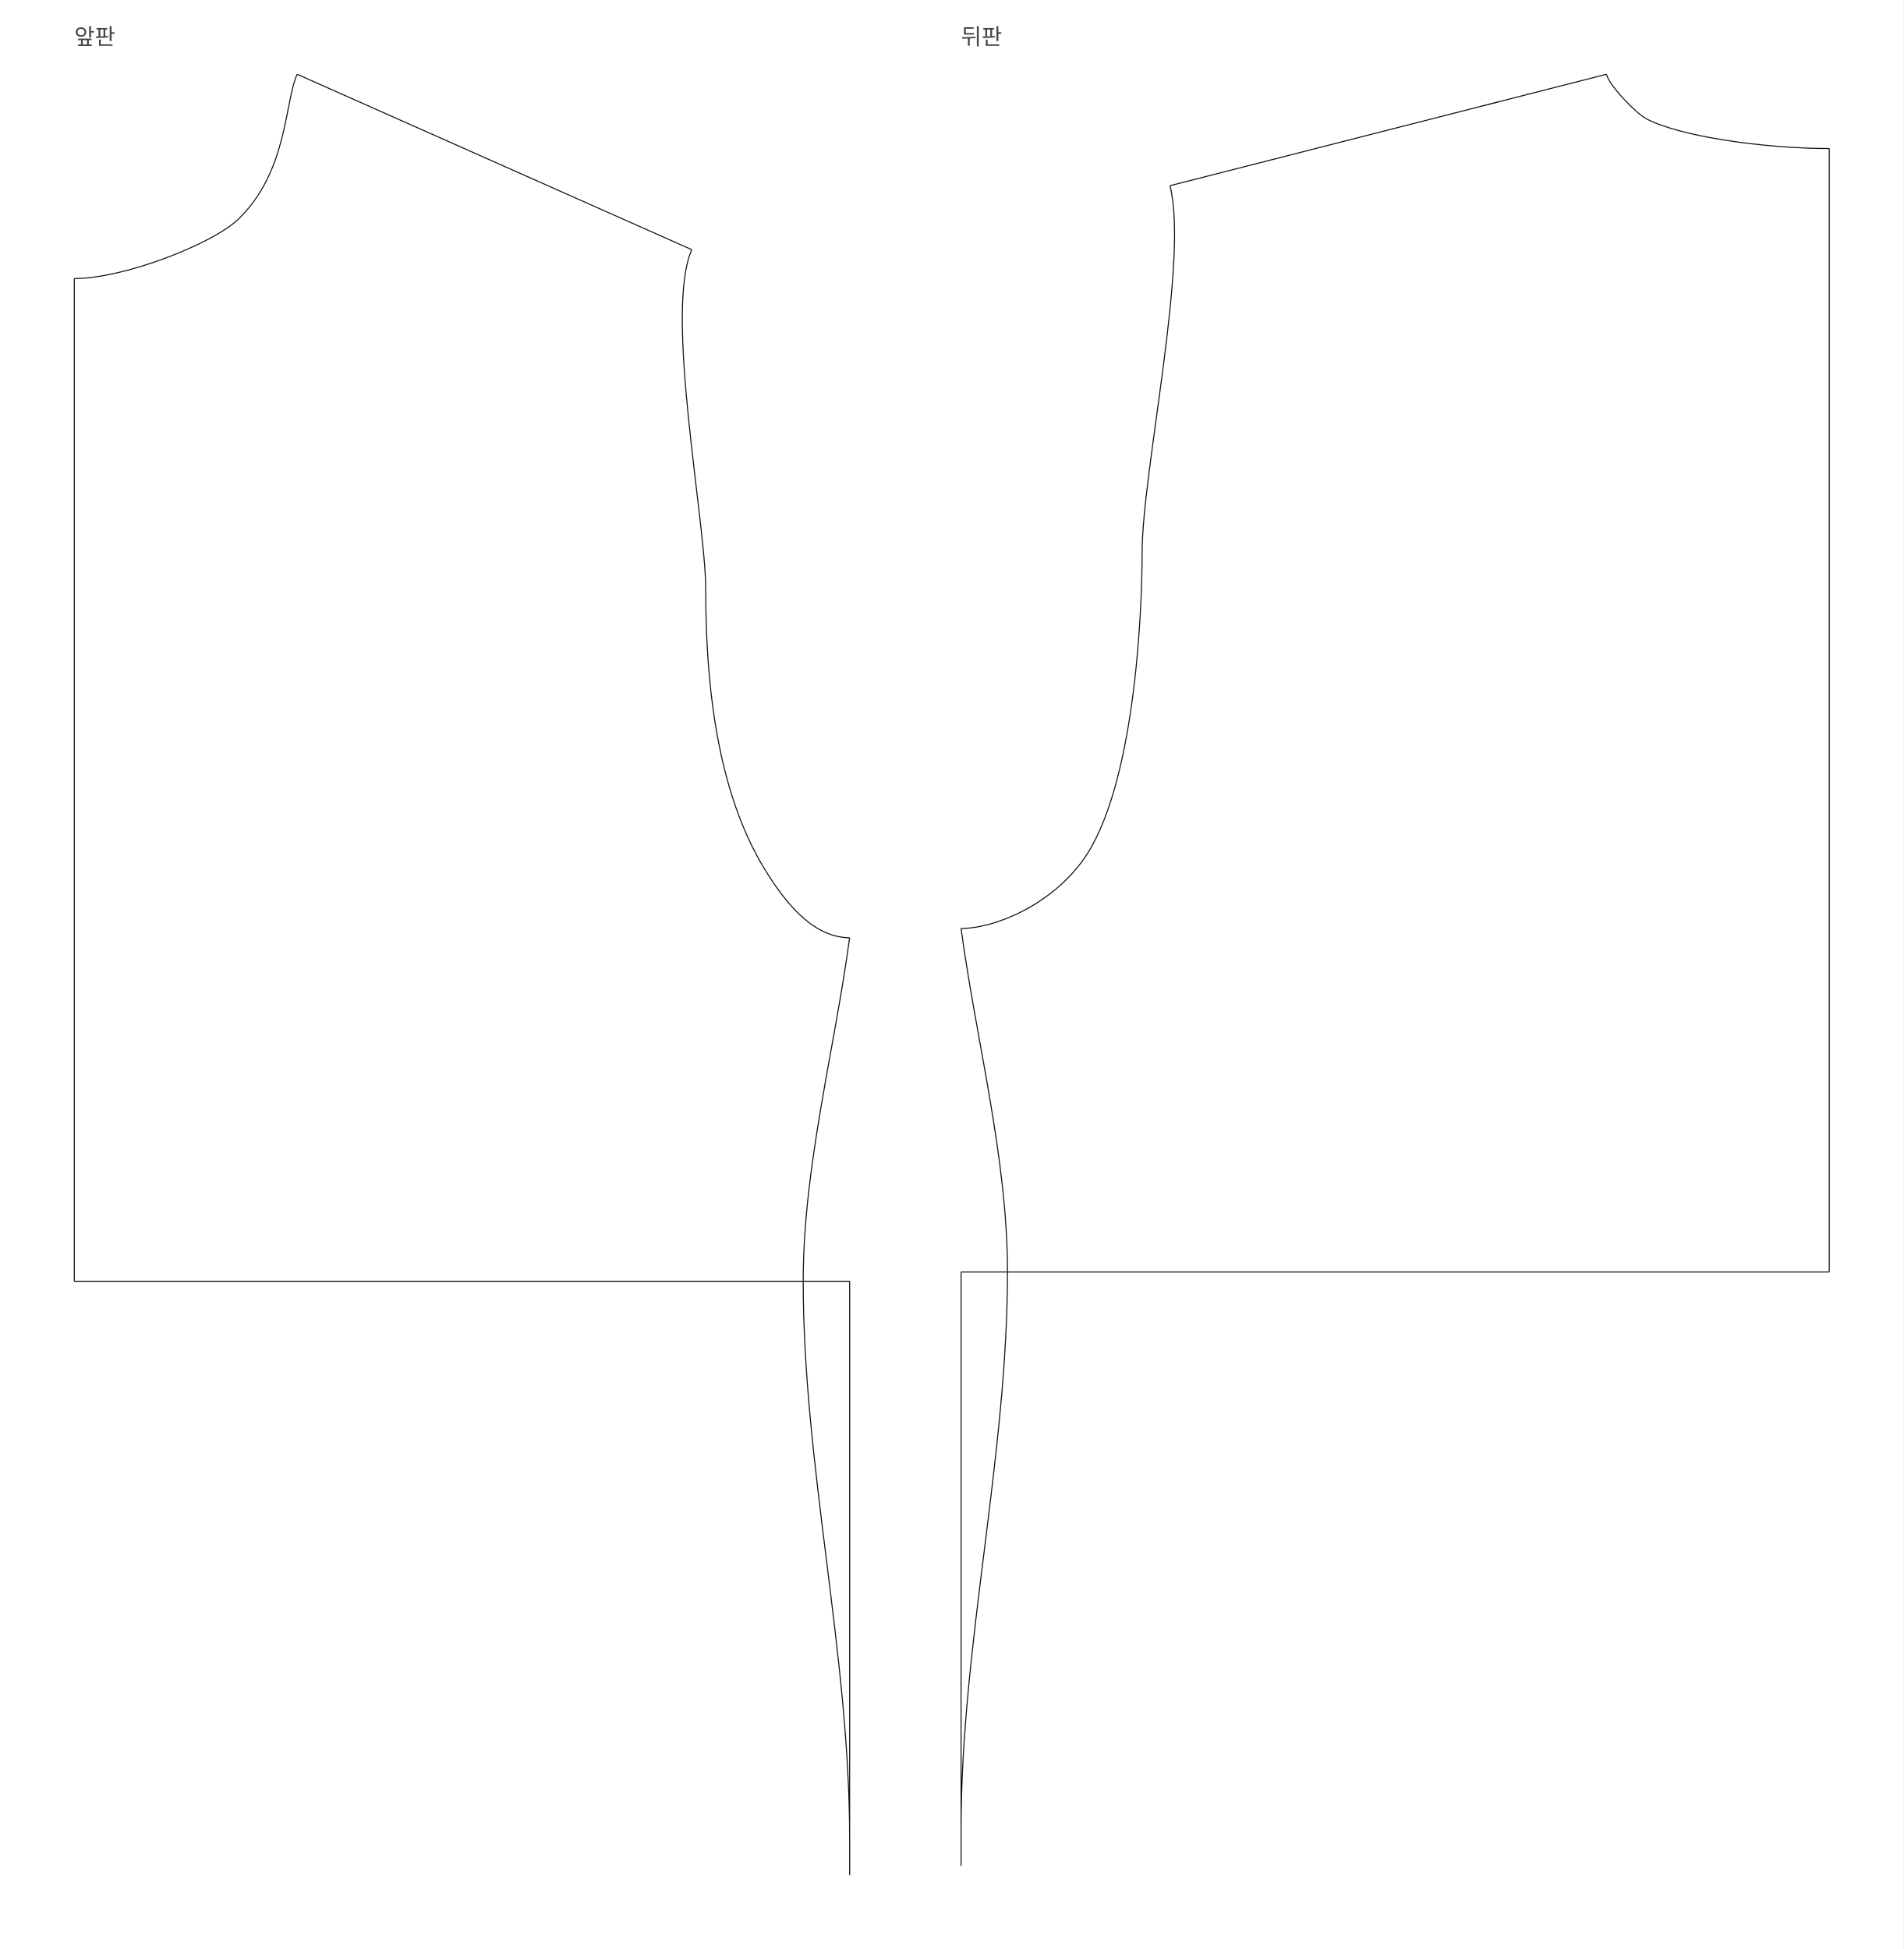
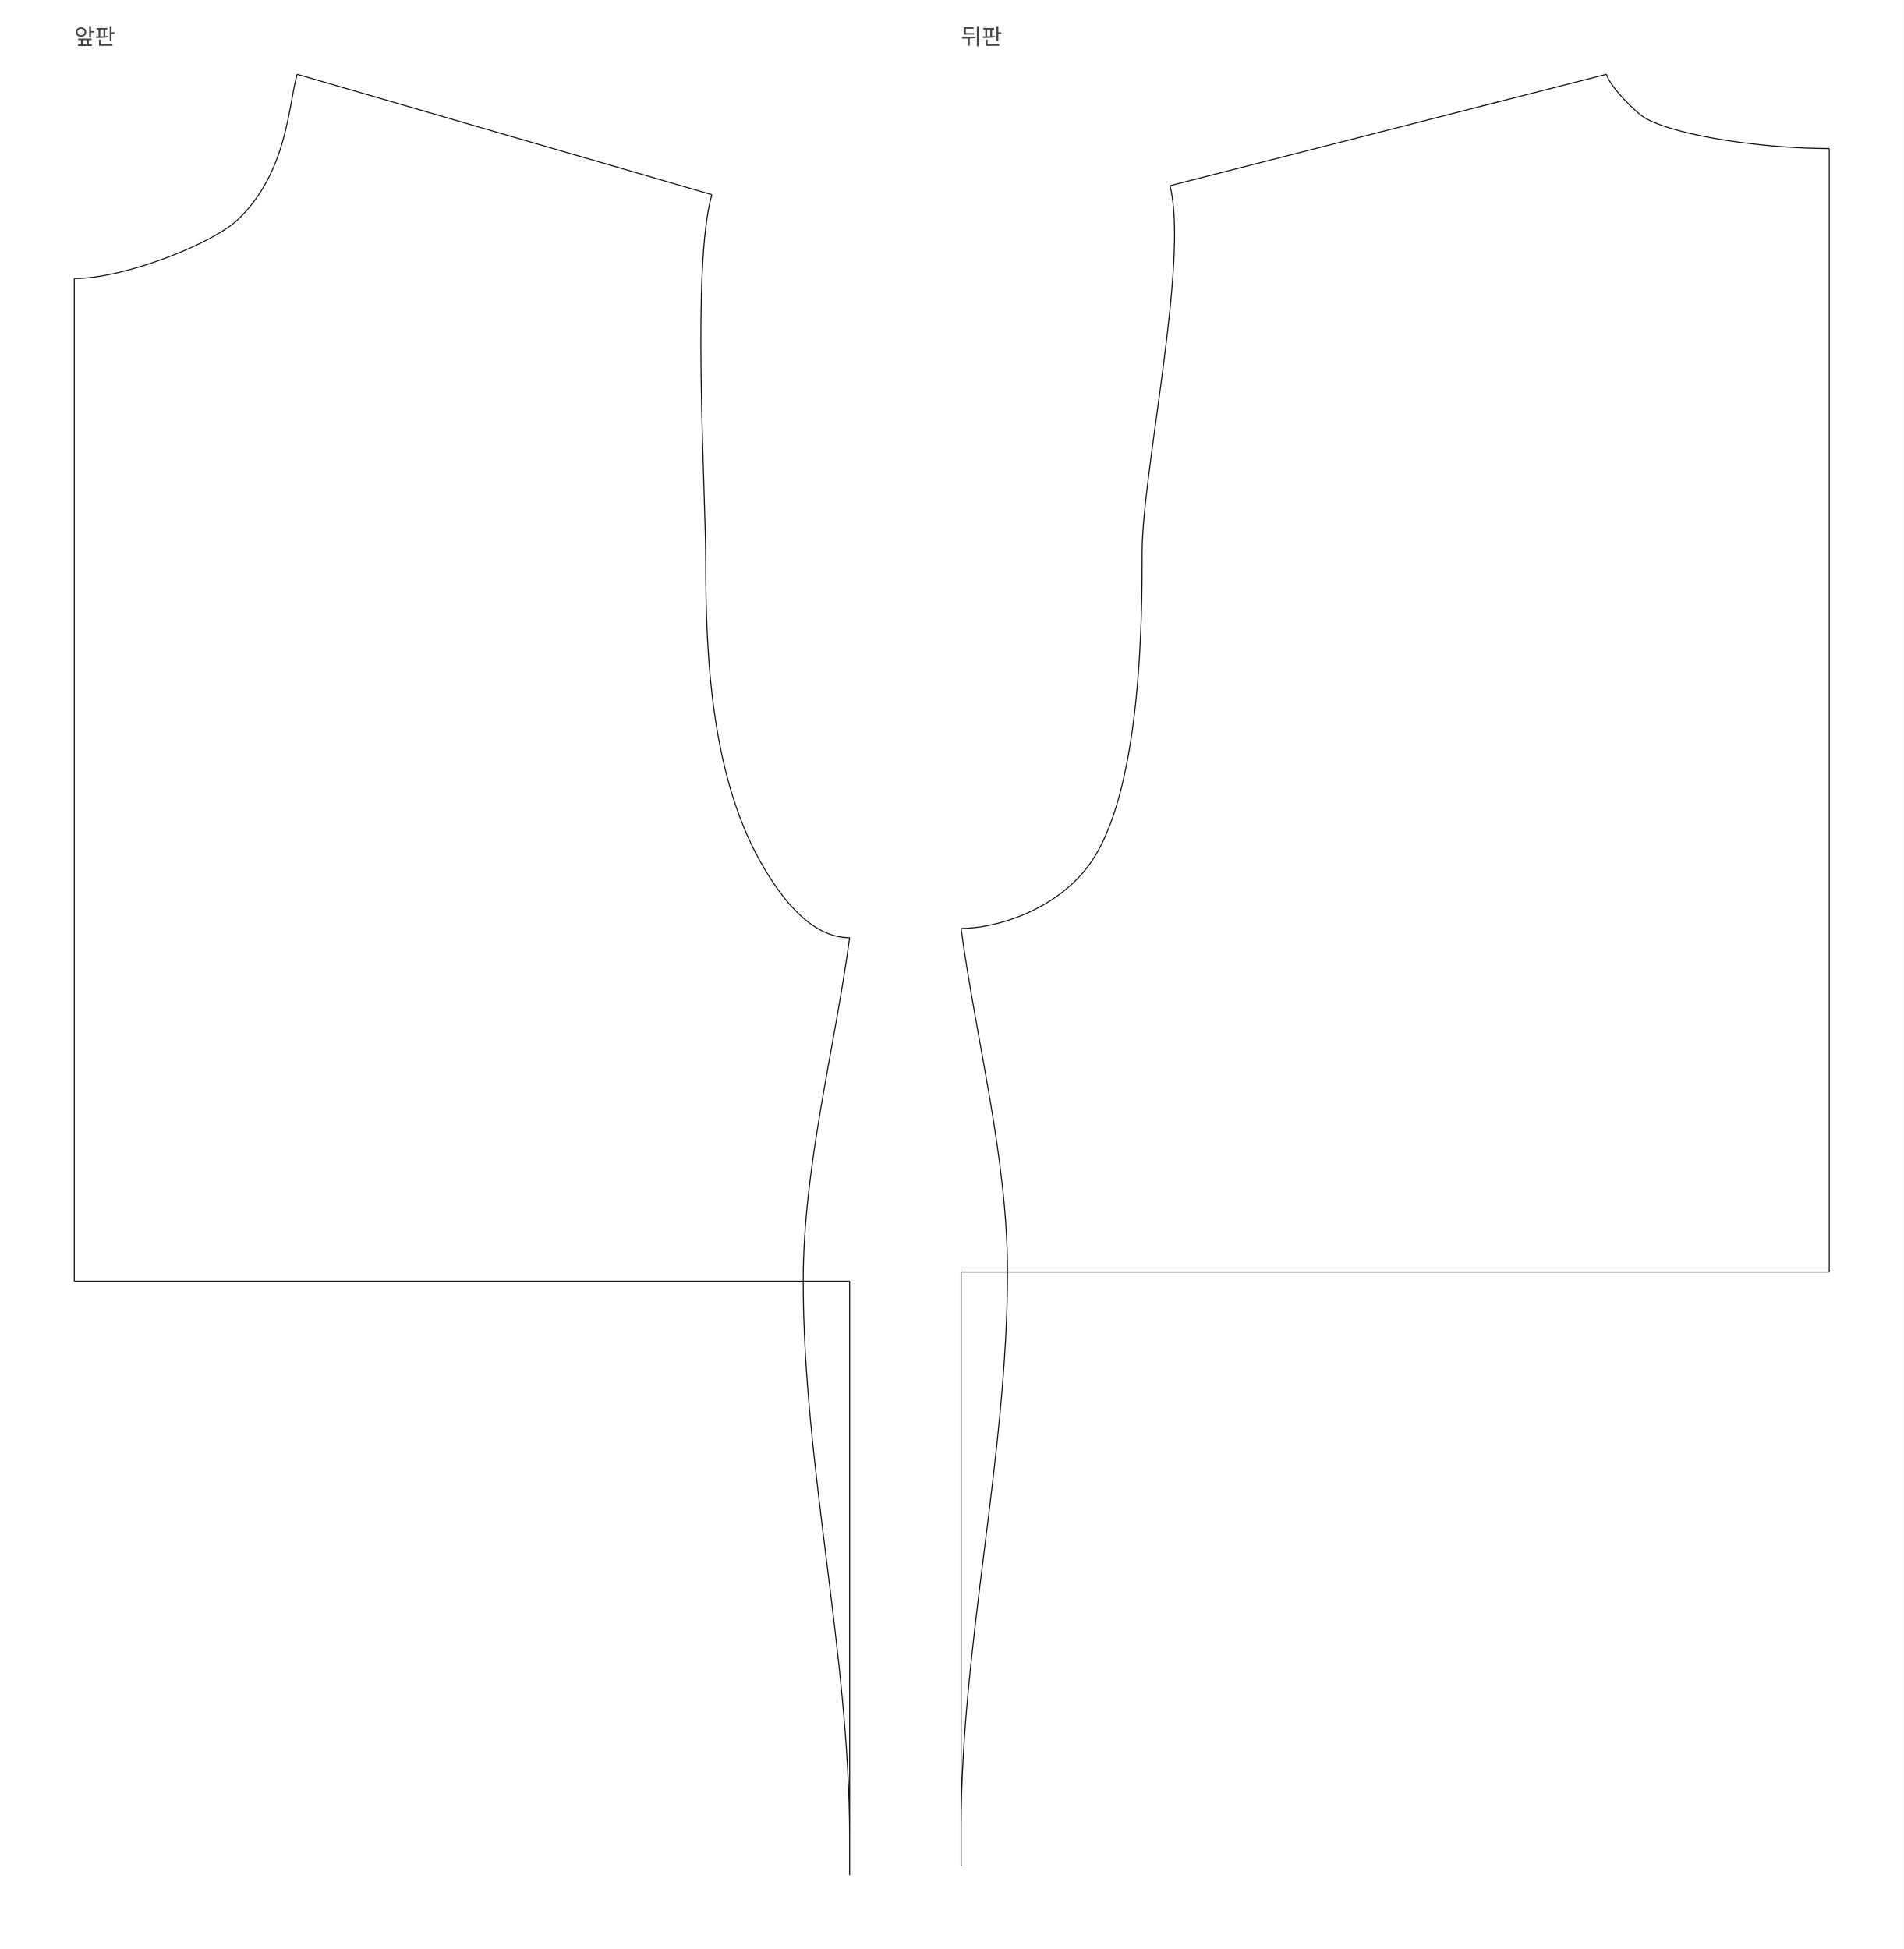
<svg xmlns="http://www.w3.org/2000/svg" width="650.875mm" height="666.492mm" viewBox="0 0 650.875 666.492">
  <rect width="100%" height="100%" fill="white" />
  <g id="앞판">
    <g id="outline" fill="none" stroke="#111" stroke-width="0.35">
-       <path d="M101.6 25.4C97.246 35.196 98.402 58.707 81.394 75.044C72.808 83.292 42.663 95.25 25.4 95.25" />
-       <path d="M101.6 25.4L236.535 85.371" />
-       <path d="M236.535 85.371C227.1 106.601 241.3 178.203 241.3 201.436C241.3 231.805 244.606 269.735 261.506 297.294C267.738 307.458 277.473 320.675 290.512 320.675" />
+       <path d="M101.6 25.4C98.611 35.695 98.402 58.707 81.394 75.044C72.808 83.292 42.663 95.25 25.4 95.25" />
+       <path d="M101.6 25.4L243.407 66.569" />
+       <path d="M243.407 66.569C236.41 90.671 241.3 166.938 241.3 192.035C241.3 225.261 243.29 266.976 261.506 297.294C267.646 307.514 277.473 320.675 290.512 320.675" />
      <path d="M25.4 95.25L25.4 438.15" />
      <path d="M290.512 320.675C285.274 359.442 274.637 399.031 274.637 438.15C274.637 501.233 290.512 565.567 290.512 628.65C290.512 691.515 290.512 501.015 290.512 438.15" />
      <path d="M25.4 438.15L290.512 438.15" />
    </g>
    <text x="25.4" y="15.24" font-size="7.62" font-family="sans-serif" fill="#444">앞판</text>
  </g>
  <g id="뒤판">
    <g id="outline" fill="none" stroke="#111" stroke-width="0.35">
      <path d="M549.275 25.4C550.276 29.322 559.198 38.555 562.745 40.505C573.887 46.629 603.226 50.8 625.475 50.8" />
-       <path d="M400.05 63.5C406.584 89.092 390.525 161.242 390.525 188.912C390.525 210.338 387.865 269.79 370.319 294.119C359.132 309.632 340.088 317.5 328.613 317.5" />
+       <path d="M400.05 63.5C406.584 89.092 390.525 161.242 390.525 188.912C390.525 210.644 390.41 271.632 372.214 296.014C360.585 311.596 340.278 317.5 328.613 317.5" />
      <path d="M625.475 50.8L625.475 434.975" />
      <path d="M625.475 434.975L625.475 434.975" />
      <path d="M549.275 25.4L400.05 63.5" />
      <path d="M328.613 317.5C333.851 356.267 344.488 395.856 344.488 434.975C344.488 498.058 328.613 562.392 328.613 625.475C328.613 688.34 328.613 497.84 328.613 434.975" />
      <path d="M625.475 434.975L328.613 434.975" />
    </g>
    <g id="mark" fill="none" stroke="#111" stroke-width="0.21">
      <path d="M512.359 34.825L506.207 36.396" />
    </g>
    <text x="328.612" y="15.24" font-size="7.62" font-family="sans-serif" fill="#444">뒤판</text>
  </g>
</svg>
